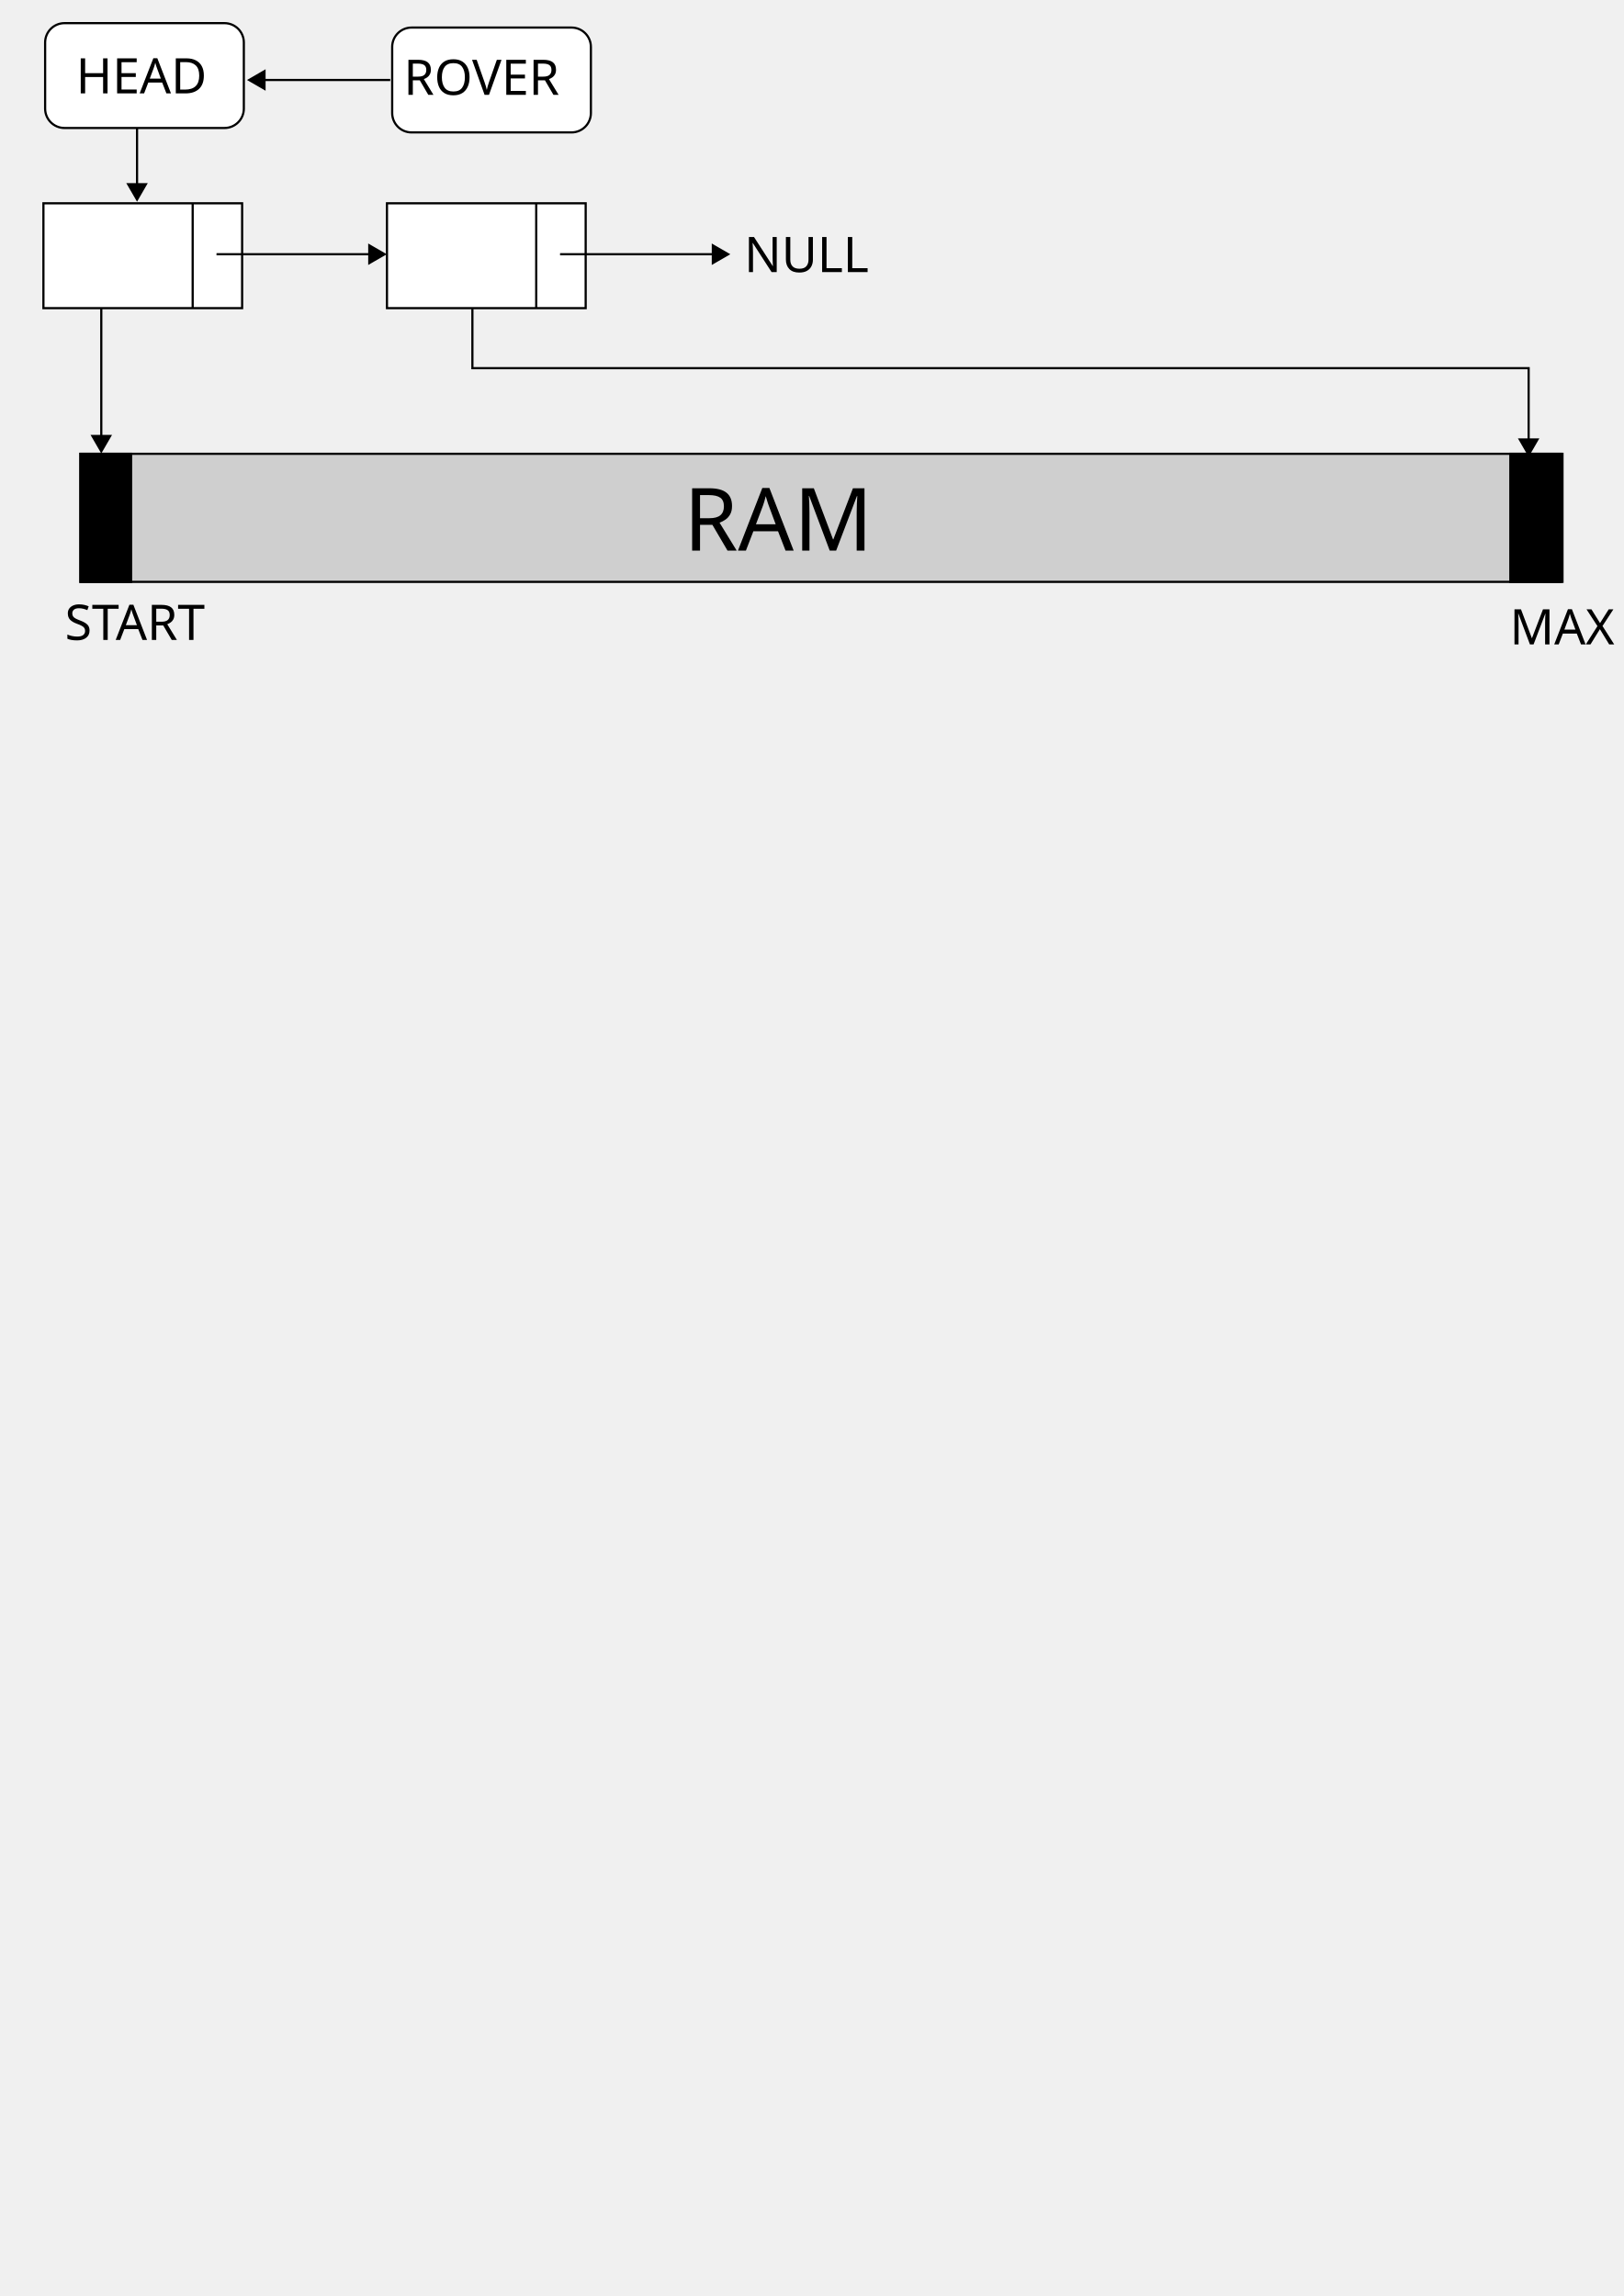
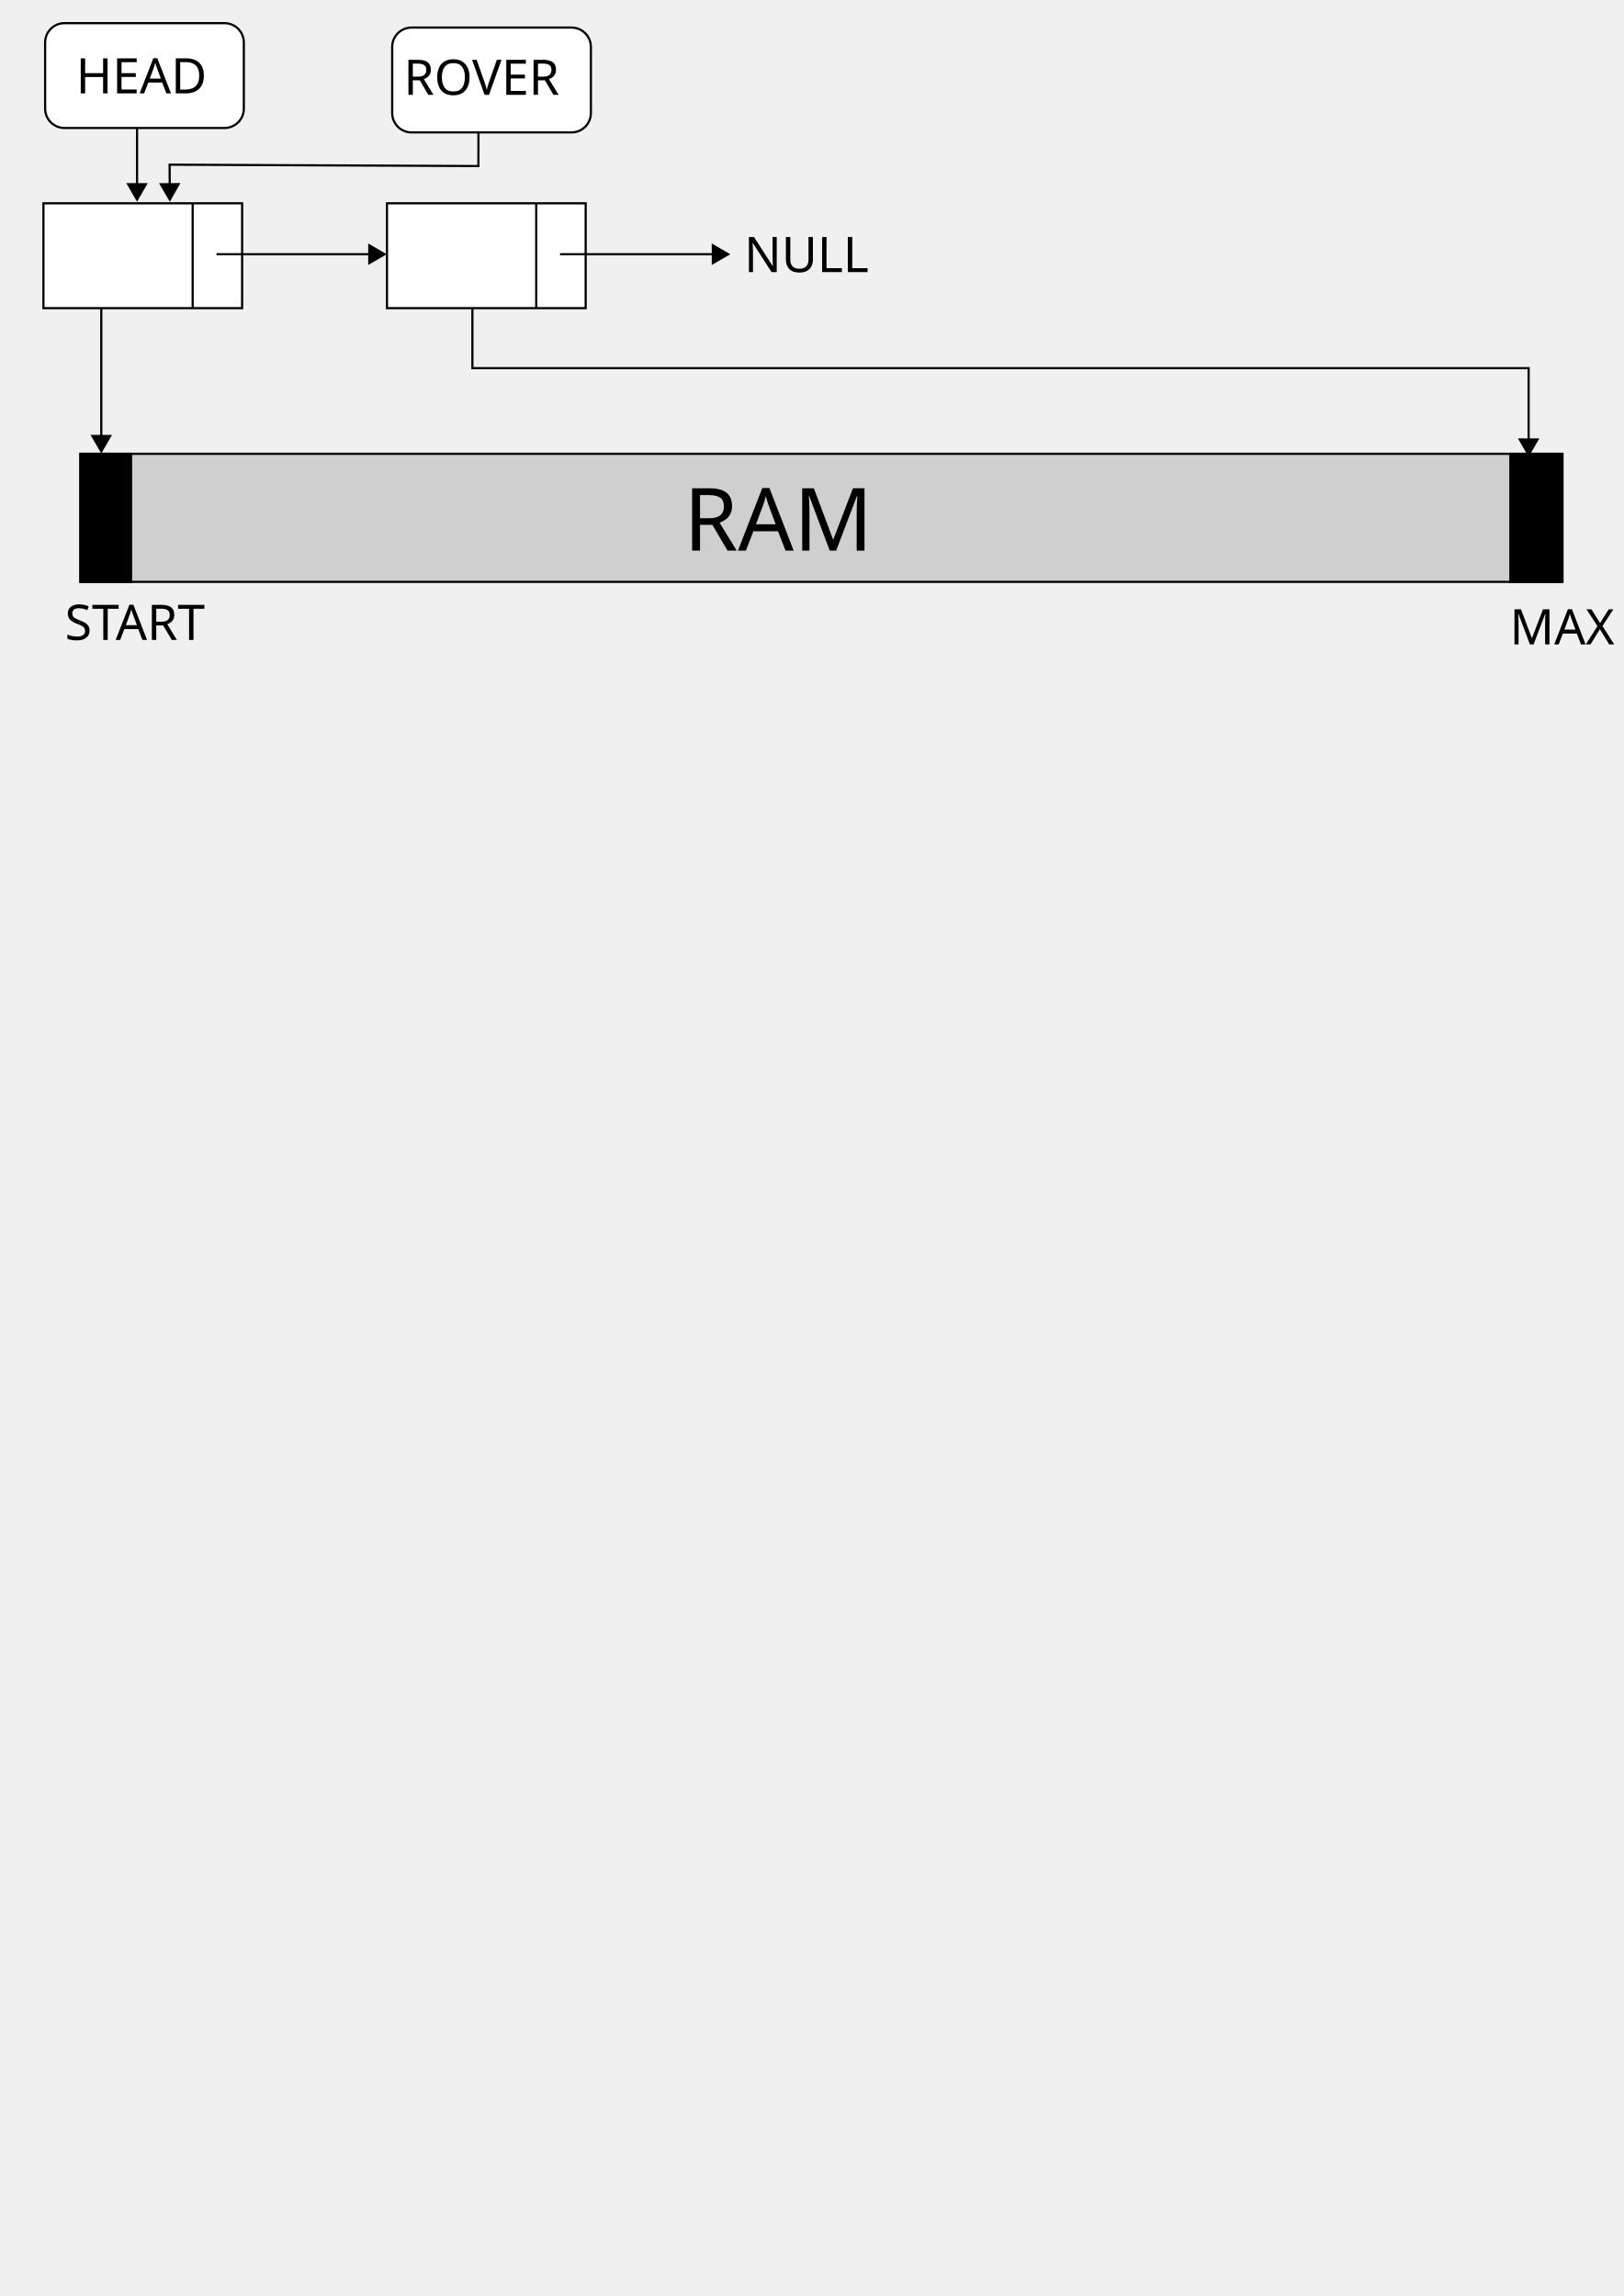
<svg xmlns="http://www.w3.org/2000/svg" width="210mm" height="297mm" viewBox="0 0 744.094 1052.362" id="svg5278" version="1.1">
  <defs id="defs5280">
    <marker style="overflow:visible" id="marker6869" refX="0.0" refY="0.0" orient="auto">
      <path transform="scale(0.8)" style="fill-rule:evenodd;stroke:#000000;stroke-width:1pt;stroke-opacity:1;fill:#000000;fill-opacity:1" d="M 5.77,0.0 L -2.88,5.0 L -2.88,-5.0 L 5.77,0.0 z " id="path6871" />
    </marker>
    <marker orient="auto" refY="0.0" refX="0.0" id="marker6256" style="overflow:visible">
      <path id="path6258" d="M 5.77,0.0 L -2.88,5.0 L -2.88,-5.0 L 5.77,0.0 z " style="fill-rule:evenodd;stroke:#000000;stroke-width:1pt;stroke-opacity:1;fill:#000000;fill-opacity:1" transform="scale(0.8)" />
-     </marker>
-     <marker style="overflow:visible" id="marker6048" refX="0.0" refY="0.0" orient="auto">
-       <path transform="scale(0.8)" style="fill-rule:evenodd;stroke:#000000;stroke-width:1pt;stroke-opacity:1;fill:#000000;fill-opacity:1" d="M 5.77,0.0 L -2.88,5.0 L -2.88,-5.0 L 5.77,0.0 z " id="path6050" />
    </marker>
    <marker orient="auto" refY="0.0" refX="0.0" id="marker6012" style="overflow:visible">
      <path id="path6014" d="M 5.77,0.0 L -2.88,5.0 L -2.88,-5.0 L 5.77,0.0 z " style="fill-rule:evenodd;stroke:#000000;stroke-width:1pt;stroke-opacity:1;fill:#000000;fill-opacity:1" transform="scale(0.8)" />
    </marker>
    <marker orient="auto" refY="0.0" refX="0.0" id="TriangleOutL" style="overflow:visible">
      <path id="path4323" d="M 5.77,0.0 L -2.88,5.0 L -2.88,-5.0 L 5.77,0.0 z " style="fill-rule:evenodd;stroke:#000000;stroke-width:1pt;stroke-opacity:1;fill:#000000;fill-opacity:1" transform="scale(0.8)" />
    </marker>
    <marker orient="auto" refY="0" refX="0" id="TriangleOutL-7" style="overflow:visible">
      <path id="path4323-3" d="m 5.77,0 -8.65,5 0,-10 8.65,5 z" style="fill:#000000;fill-opacity:1;fill-rule:evenodd;stroke:#000000;stroke-width:1pt;stroke-opacity:1" transform="scale(0.8,0.8)" />
    </marker>
  </defs>
  <g id="layer1">
    <rect style="fill:#ffffff;fill-opacity:1;stroke:#000000;stroke-width:1;stroke-miterlimit:4;stroke-dasharray:none;stroke-dashoffset:0;stroke-opacity:1" id="rect5826-5" width="91.06" height="48.056" x="20.682" y="10.609" ry="8.874" />
-     <text xml:space="preserve" style="font-style:normal;font-weight:normal;font-size:40px;line-height:125%;font-family:Sans;letter-spacing:0px;word-spacing:0px;fill:#000000;fill-opacity:1;stroke:none;stroke-width:1px;stroke-linecap:butt;stroke-linejoin:miter;stroke-opacity:1" x="34.812" y="42.806" id="text5857">
-       <tspan id="tspan5859" x="34.812" y="42.806" style="font-style:normal;font-variant:normal;font-weight:normal;font-stretch:normal;font-size:22.5px;line-height:125%;font-family:Sans;-inkscape-font-specification:'Sans, Normal';text-align:start;writing-mode:lr-tb;text-anchor:start">HEAD</tspan>
+     <text xml:space="preserve" style="font-style:normal;font-weight:normal;line-height:0%;font-family:sans-serif;letter-spacing:0px;word-spacing:0px;fill:#000000;fill-opacity:1;stroke:none;stroke-width:1px;stroke-linecap:butt;stroke-linejoin:miter;stroke-opacity:1" x="34.812" y="42.806" id="text5857">
+       <tspan id="tspan5859" x="34.812" y="42.806" style="font-style:normal;font-variant:normal;font-weight:normal;font-stretch:normal;font-size:22.5px;line-height:125%;font-family:sans-serif;-inkscape-font-specification:'Sans, Normal';text-align:start;writing-mode:lr-tb;text-anchor:start">HEAD</tspan>
    </text>
    <rect style="fill:#ffffff;fill-opacity:1;stroke:#000000;stroke-width:1;stroke-miterlimit:4;stroke-dasharray:none;stroke-dashoffset:0;stroke-opacity:1" id="rect5826-5-0" width="91.06" height="48.056" x="179.726" y="12.634" ry="8.874" />
-     <text xml:space="preserve" style="font-style:normal;font-weight:normal;font-size:40px;line-height:125%;font-family:Sans;letter-spacing:0px;word-spacing:0px;fill:#000000;fill-opacity:1;stroke:none;stroke-width:1px;stroke-linecap:butt;stroke-linejoin:miter;stroke-opacity:1" x="184.983" y="43.466" id="text5857-2">
-       <tspan id="tspan5859-8" x="184.983" y="43.466" style="font-style:normal;font-variant:normal;font-weight:normal;font-stretch:normal;font-size:22.5px;line-height:125%;font-family:Sans;-inkscape-font-specification:'Sans, Normal';text-align:start;writing-mode:lr-tb;text-anchor:start">ROVER</tspan>
+     <text xml:space="preserve" style="font-style:normal;font-weight:normal;line-height:0%;font-family:sans-serif;letter-spacing:0px;word-spacing:0px;fill:#000000;fill-opacity:1;stroke:none;stroke-width:1px;stroke-linecap:butt;stroke-linejoin:miter;stroke-opacity:1" x="184.983" y="43.466" id="text5857-2">
+       <tspan id="tspan5859-8" x="184.983" y="43.466" style="font-style:normal;font-variant:normal;font-weight:normal;font-stretch:normal;font-size:22.5px;line-height:125%;font-family:sans-serif;-inkscape-font-specification:'Sans, Normal';text-align:start;writing-mode:lr-tb;text-anchor:start">ROVER</tspan>
    </text>
    <rect style="fill:#cfcfcf;fill-opacity:1;stroke:#000000;stroke-width:1;stroke-miterlimit:4;stroke-dasharray:none;stroke-dashoffset:0;stroke-opacity:1" id="rect5882" width="679.181" height="58.703" x="36.86" y="207.994" ry="0" />
    <g id="g6540" transform="translate(0.6825939,5.460751)">
      <g transform="translate(139.9317,-6.143345)" id="g6440">
        <rect style="fill:#ffffff;fill-opacity:1;stroke:#000000;stroke-width:1;stroke-miterlimit:4;stroke-dasharray:none;stroke-dashoffset:0;stroke-opacity:1" id="rect5826" width="91.06" height="48.056" x="36.723" y="93.863" />
-         <path style="fill:#ffffff;fill-opacity:1;fill-rule:evenodd;stroke:#000000;stroke-width:1px;stroke-linecap:butt;stroke-linejoin:miter;stroke-opacity:1" d="m 105.119,94 0,47.782" id="path5828" />
+         <path style="fill:#ffffff;fill-opacity:1;fill-rule:evenodd;stroke:#000000;stroke-width:1px;stroke-linecap:butt;stroke-linejoin:miter;stroke-opacity:1" d="M 105.119,94 V 141.782" id="path5828" />
      </g>
-       <path id="path5884" d="m 255.973,111.065 72.355,0" style="fill:none;fill-rule:evenodd;stroke:#000000;stroke-width:1px;stroke-linecap:butt;stroke-linejoin:miter;stroke-opacity:1;marker-end:url(#TriangleOutL)" />
+       <path id="path5884" d="m 255.973,111.065 h 72.355" style="fill:none;fill-rule:evenodd;stroke:#000000;stroke-width:1px;stroke-linecap:butt;stroke-linejoin:miter;stroke-opacity:1;marker-end:url(#TriangleOutL)" />
    </g>
-     <path style="fill:none;fill-rule:evenodd;stroke:#000000;stroke-width:1;stroke-linecap:butt;stroke-linejoin:miter;stroke-miterlimit:4;stroke-dasharray:none;stroke-opacity:1;marker-end:url(#marker6012)" d="m 62.799,58.506 0,28.268" id="path6010" />
-     <path style="fill:none;fill-rule:evenodd;stroke:#000000;stroke-width:1;stroke-linecap:butt;stroke-linejoin:miter;stroke-miterlimit:4;stroke-dasharray:none;stroke-opacity:1;marker-end:url(#marker6048)" d="m 178.84,36.663 -59.967,0" id="path6040" />
+     <path style="fill:none;fill-rule:evenodd;stroke:#000000;stroke-width:1;stroke-linecap:butt;stroke-linejoin:miter;stroke-miterlimit:4;stroke-dasharray:none;stroke-opacity:1;marker-end:url(#marker6012)" d="M 62.799,58.506 V 86.774" id="path6010" />
    <rect style="fill:#000000;fill-opacity:1;stroke:#000000;stroke-width:1;stroke-miterlimit:4;stroke-dasharray:none;stroke-dashoffset:0;stroke-opacity:1" id="rect6202" width="23.208" height="58.703" x="692.15" y="207.994" />
-     <text xml:space="preserve" style="font-style:normal;font-weight:normal;font-size:40px;line-height:125%;font-family:Sans;letter-spacing:0px;word-spacing:0px;fill:#000000;fill-opacity:1;stroke:none;stroke-width:1px;stroke-linecap:butt;stroke-linejoin:miter;stroke-opacity:1" x="313.311" y="252.362" id="text6218">
-       <tspan id="tspan6220" x="313.311" y="252.362">RAM</tspan>
+     <text xml:space="preserve" style="font-style:normal;font-weight:normal;line-height:0%;font-family:sans-serif;letter-spacing:0px;word-spacing:0px;fill:#000000;fill-opacity:1;stroke:none;stroke-width:1px;stroke-linecap:butt;stroke-linejoin:miter;stroke-opacity:1" x="313.311" y="252.362" id="text6218">
+       <tspan id="tspan6220" x="313.311" y="252.362" style="font-size:40px;line-height:1.25;font-family:sans-serif">RAM</tspan>
    </text>
-     <text xml:space="preserve" style="font-style:normal;font-weight:normal;font-size:40px;line-height:125%;font-family:Sans;letter-spacing:0px;word-spacing:0px;fill:#000000;fill-opacity:1;stroke:none;stroke-width:1px;stroke-linecap:butt;stroke-linejoin:miter;stroke-opacity:1" x="29.739" y="293.306" id="text5857-3">
-       <tspan id="tspan5859-1" x="29.739" y="293.306" style="font-style:normal;font-variant:normal;font-weight:normal;font-stretch:normal;font-size:22.5px;line-height:125%;font-family:Sans;-inkscape-font-specification:'Sans, Normal';text-align:start;writing-mode:lr-tb;text-anchor:start">START</tspan>
+     <text xml:space="preserve" style="font-style:normal;font-weight:normal;line-height:0%;font-family:sans-serif;letter-spacing:0px;word-spacing:0px;fill:#000000;fill-opacity:1;stroke:none;stroke-width:1px;stroke-linecap:butt;stroke-linejoin:miter;stroke-opacity:1" x="29.739" y="293.306" id="text5857-3">
+       <tspan id="tspan5859-1" x="29.739" y="293.306" style="font-style:normal;font-variant:normal;font-weight:normal;font-stretch:normal;font-size:22.5px;line-height:125%;font-family:sans-serif;-inkscape-font-specification:'Sans, Normal';text-align:start;writing-mode:lr-tb;text-anchor:start">START</tspan>
    </text>
-     <text xml:space="preserve" style="font-style:normal;font-weight:normal;font-size:40px;line-height:125%;font-family:Sans;letter-spacing:0px;word-spacing:0px;fill:#000000;fill-opacity:1;stroke:none;stroke-width:1px;stroke-linecap:butt;stroke-linejoin:miter;stroke-opacity:1" x="691.855" y="295.354" id="text5857-28">
-       <tspan id="tspan5859-5" x="691.855" y="295.354" style="font-style:normal;font-variant:normal;font-weight:normal;font-stretch:normal;font-size:22.5px;line-height:125%;font-family:Sans;-inkscape-font-specification:'Sans, Normal';text-align:start;writing-mode:lr-tb;text-anchor:start">MAX</tspan>
+     <text xml:space="preserve" style="font-style:normal;font-weight:normal;line-height:0%;font-family:sans-serif;letter-spacing:0px;word-spacing:0px;fill:#000000;fill-opacity:1;stroke:none;stroke-width:1px;stroke-linecap:butt;stroke-linejoin:miter;stroke-opacity:1" x="691.855" y="295.354" id="text5857-28">
+       <tspan id="tspan5859-5" x="691.855" y="295.354" style="font-style:normal;font-variant:normal;font-weight:normal;font-stretch:normal;font-size:22.5px;line-height:125%;font-family:sans-serif;-inkscape-font-specification:'Sans, Normal';text-align:start;writing-mode:lr-tb;text-anchor:start">MAX</tspan>
    </text>
-     <path style="fill:none;fill-rule:evenodd;stroke:#000000;stroke-width:1;stroke-linecap:butt;stroke-linejoin:miter;stroke-miterlimit:4;stroke-dasharray:none;stroke-opacity:1;marker-end:url(#marker6256)" d="m 216.486,141.521 0,27.227 484.043,0 0,35.006" id="path6248" />
+     <path style="fill:none;fill-rule:evenodd;stroke:#000000;stroke-width:1;stroke-linecap:butt;stroke-linejoin:miter;stroke-miterlimit:4;stroke-dasharray:none;stroke-opacity:1;marker-end:url(#marker6256)" d="m 216.486,141.521 v 27.227 h 484.043 v 35.006" id="path6248" />
    <rect style="fill:#000000;fill-opacity:1;stroke:#000000;stroke-width:1;stroke-miterlimit:4;stroke-dasharray:none;stroke-dashoffset:0;stroke-opacity:1" id="rect6202-8" width="23.208" height="58.703" x="36.86" y="207.994" />
    <g transform="translate(-156.755,5.460755)" id="g6540-9">
      <g transform="translate(139.9317,-6.143345)" id="g6440-9">
        <rect style="fill:#ffffff;fill-opacity:1;stroke:#000000;stroke-width:1;stroke-miterlimit:4;stroke-dasharray:none;stroke-dashoffset:0;stroke-opacity:1" id="rect5826-51" width="91.06" height="48.056" x="36.723" y="93.863" />
-         <path style="fill:#ffffff;fill-opacity:1;fill-rule:evenodd;stroke:#000000;stroke-width:1px;stroke-linecap:butt;stroke-linejoin:miter;stroke-opacity:1" d="m 105.119,94 0,47.782" id="path5828-5" />
+         <path style="fill:#ffffff;fill-opacity:1;fill-rule:evenodd;stroke:#000000;stroke-width:1px;stroke-linecap:butt;stroke-linejoin:miter;stroke-opacity:1" d="M 105.119,94 V 141.782" id="path5828-5" />
      </g>
-       <path id="path5884-2" d="m 255.973,111.065 72.355,0" style="fill:none;fill-rule:evenodd;stroke:#000000;stroke-width:1px;stroke-linecap:butt;stroke-linejoin:miter;stroke-opacity:1;marker-end:url(#TriangleOutL-7)" />
+       <path id="path5884-2" d="m 255.973,111.065 h 72.355" style="fill:none;fill-rule:evenodd;stroke:#000000;stroke-width:1px;stroke-linecap:butt;stroke-linejoin:miter;stroke-opacity:1;marker-end:url(#TriangleOutL-7)" />
    </g>
-     <path style="fill:none;fill-rule:evenodd;stroke:#000000;stroke-width:1;stroke-linecap:butt;stroke-linejoin:miter;stroke-opacity:1;marker-end:url(#marker6869);stroke-miterlimit:4;stroke-dasharray:none" d="m 46.416,141.099 0,61.077" id="path6861" />
-     <text xml:space="preserve" style="font-style:normal;font-weight:normal;font-size:40px;line-height:125%;font-family:Sans;letter-spacing:0px;word-spacing:0px;fill:#000000;fill-opacity:1;stroke:none;stroke-width:1px;stroke-linecap:butt;stroke-linejoin:miter;stroke-opacity:1" x="341.025" y="124.705" id="text5857-3-2">
-       <tspan id="tspan5859-1-4" x="341.025" y="124.705" style="font-style:normal;font-variant:normal;font-weight:normal;font-stretch:normal;font-size:22.5px;line-height:125%;font-family:Sans;-inkscape-font-specification:'Sans, Normal';text-align:start;writing-mode:lr-tb;text-anchor:start">NULL</tspan>
+     <path style="fill:none;fill-rule:evenodd;stroke:#000000;stroke-width:1;stroke-linecap:butt;stroke-linejoin:miter;stroke-miterlimit:4;stroke-dasharray:none;stroke-opacity:1;marker-end:url(#marker6869)" d="m 46.416,141.099 v 61.077" id="path6861" />
+     <text xml:space="preserve" style="font-style:normal;font-weight:normal;line-height:0%;font-family:sans-serif;letter-spacing:0px;word-spacing:0px;fill:#000000;fill-opacity:1;stroke:none;stroke-width:1px;stroke-linecap:butt;stroke-linejoin:miter;stroke-opacity:1" x="341.025" y="124.705" id="text5857-3-2">
+       <tspan id="tspan5859-1-4" x="341.025" y="124.705" style="font-style:normal;font-variant:normal;font-weight:normal;font-stretch:normal;font-size:22.5px;line-height:125%;font-family:sans-serif;-inkscape-font-specification:'Sans, Normal';text-align:start;writing-mode:lr-tb;text-anchor:start">NULL</tspan>
    </text>
+     <path style="fill:none;fill-rule:evenodd;stroke:#000000;stroke-width:1;stroke-linecap:butt;stroke-linejoin:miter;stroke-miterlimit:4;stroke-dasharray:none;stroke-opacity:1;marker-end:url(#marker6869)" d="m 219.255,60.366 -0.019,15.74 -141.512,-0.625 0.075,11.293" id="path1206" />
  </g>
</svg>
